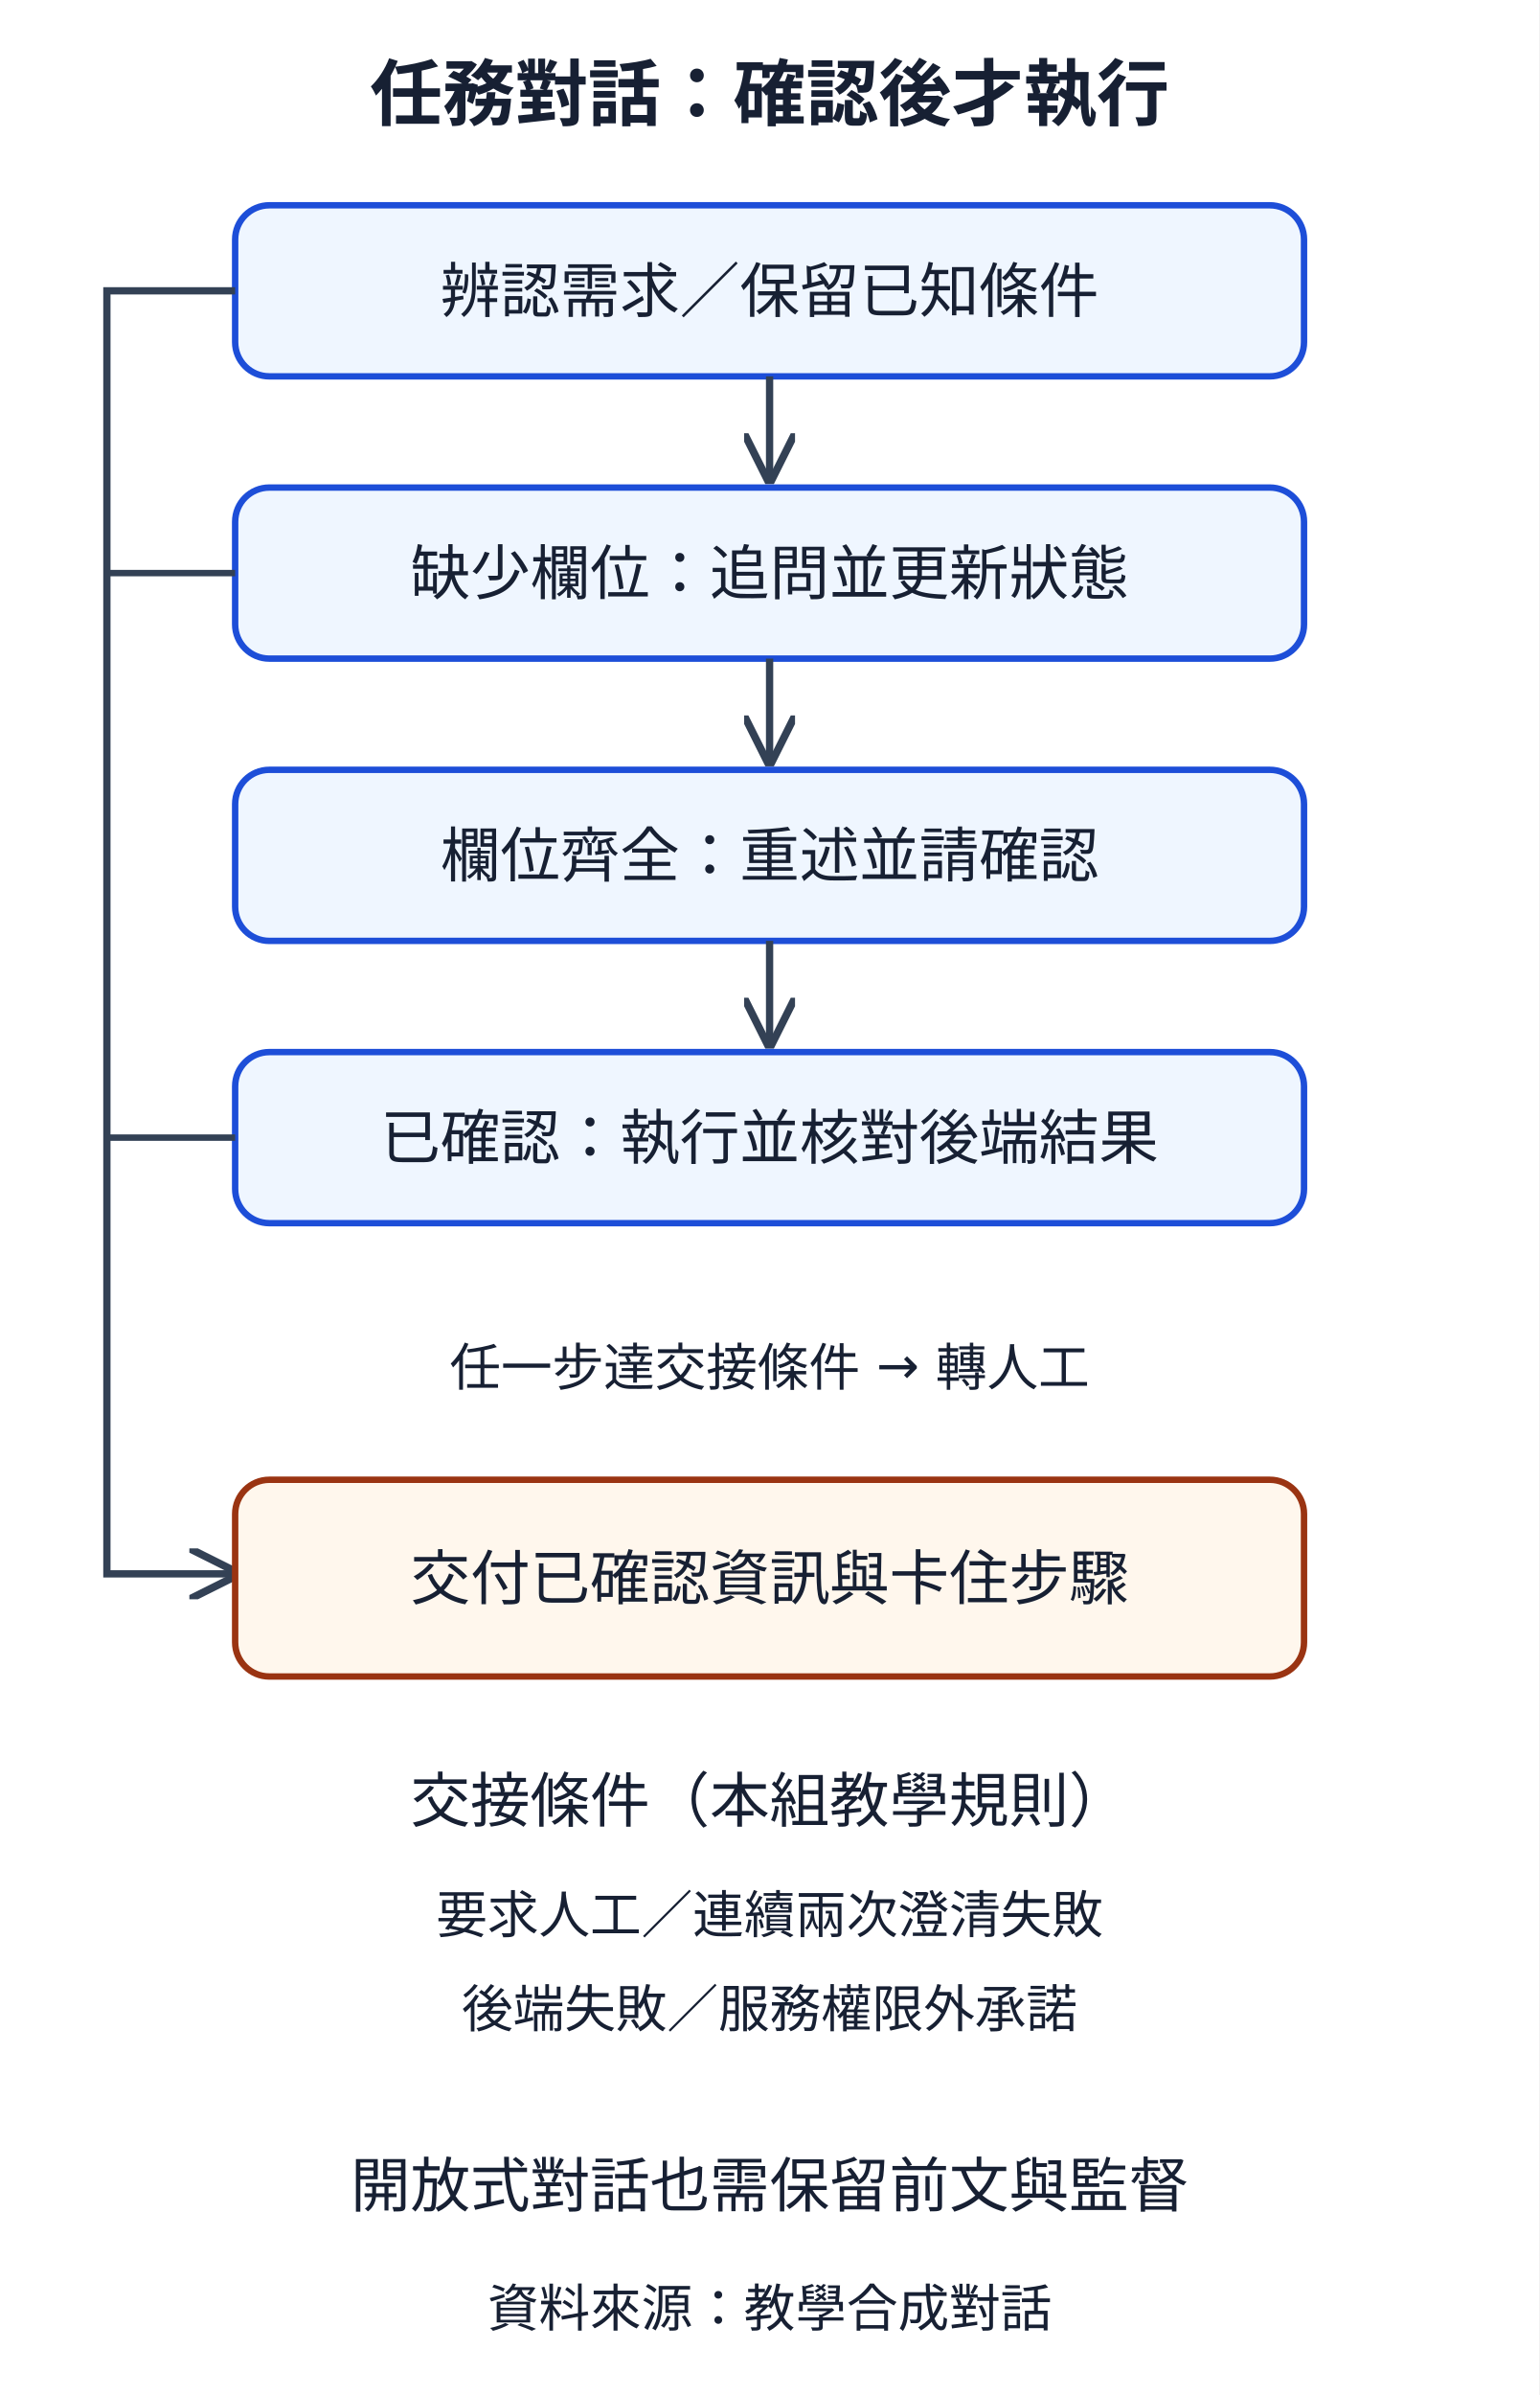
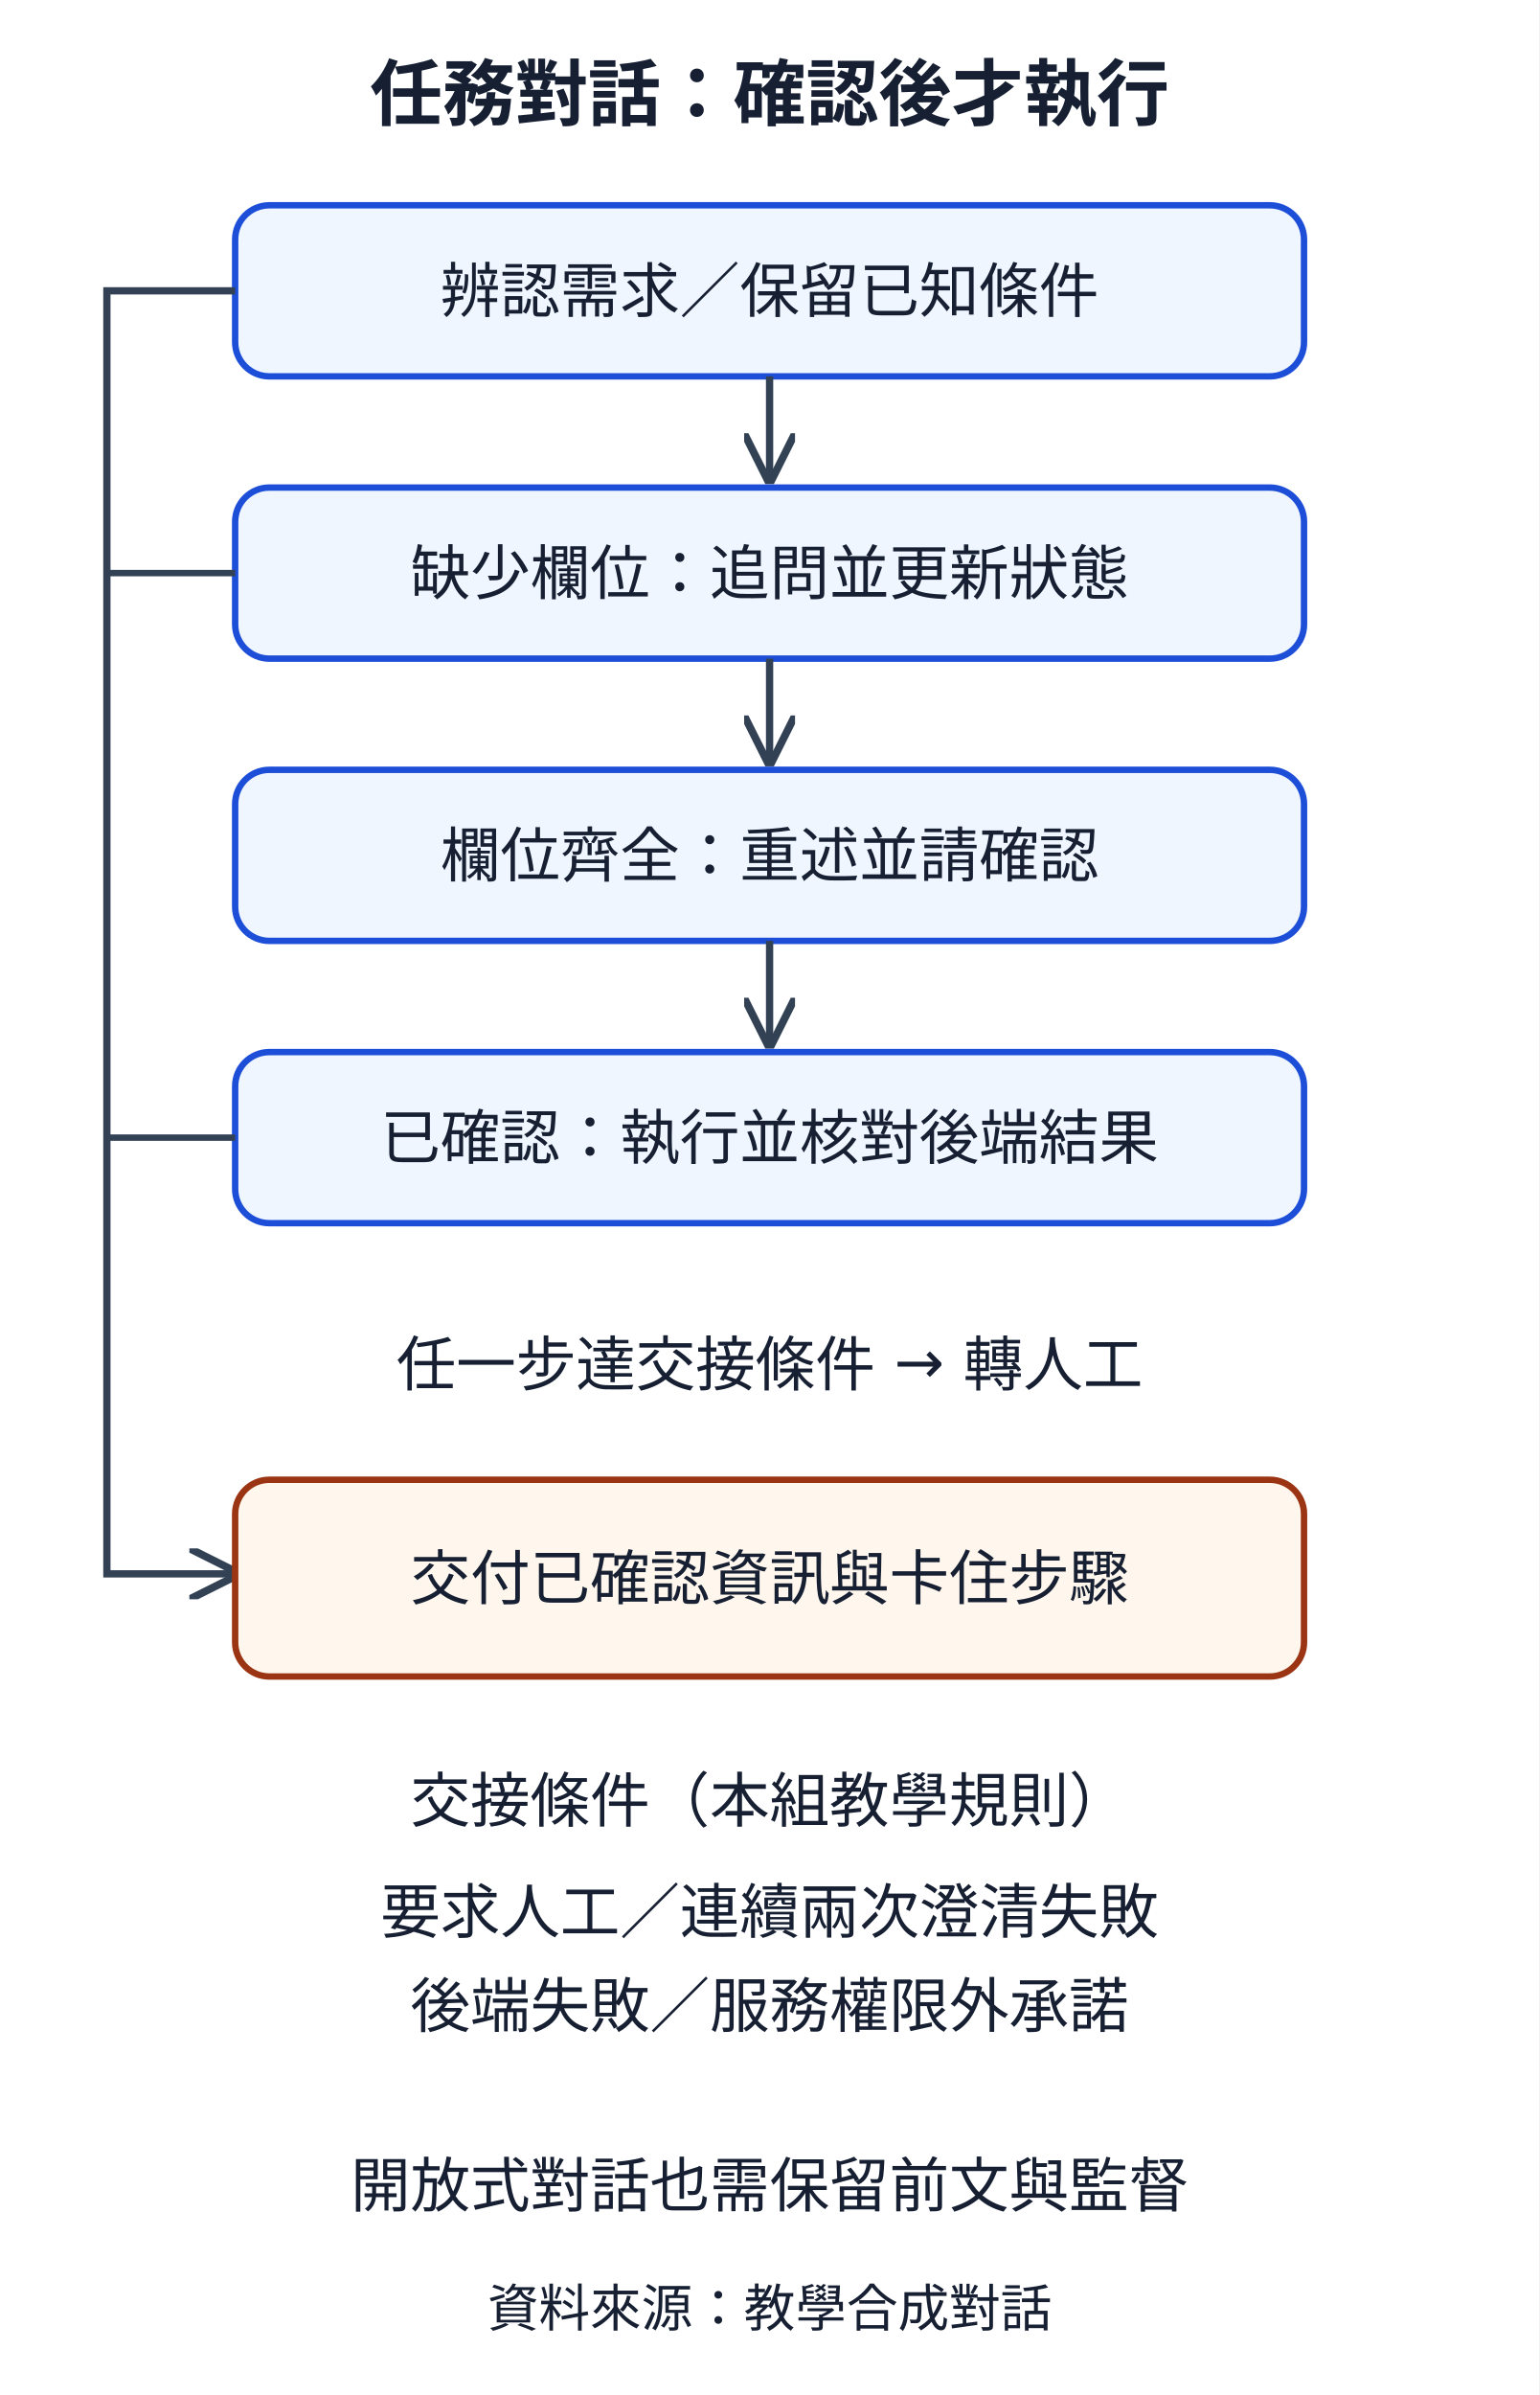
<svg xmlns="http://www.w3.org/2000/svg" width="360" height="560" viewBox="0 0 360 560" role="img" aria-labelledby="title desc">
  <defs>
    <marker id="arrow" viewBox="0 0 10 10" refX="9" refY="5" markerWidth="7" markerHeight="7" orient="auto-start-reverse">
      <path d="M0 0L10 5L0 10" fill="none" stroke="#334155" stroke-width="1.5" />
    </marker>
  </defs>
  <style>text{font-family:system-ui,'Microsoft JhengHei',sans-serif;fill:#172033;font-size:14px}.small{font-size:12px}.title{font-size:17px;font-weight:700}.box{fill:#eff6ff;stroke:#1d4ed8;stroke-width:1.5}.warning{fill:#fff7ed;stroke:#9a3412;stroke-width:1.5}.edge{fill:none;stroke:#334155;stroke-width:1.7;marker-end:url(#arrow)}</style>
  <rect width="360" height="560" fill="#fff" />
  <text x="180" y="28" text-anchor="middle" class="title">任務對話：確認後才執行</text>
  <rect x="55" y="48" width="250" height="40" rx="8" class="box" />
  <text x="180" y="73" text-anchor="middle" class="">辨認需求／保留已知條件</text>
  <path d="M180 88V112" class="edge" />
  <rect x="55" y="114" width="250" height="40" rx="8" class="box" />
  <text x="180" y="139" text-anchor="middle" class="">缺少欄位：追問並更新狀態</text>
  <path d="M180 154V178" class="edge" />
  <rect x="55" y="180" width="250" height="40" rx="8" class="box" />
  <text x="180" y="205" text-anchor="middle" class="">欄位齊全：重述並請確認</text>
  <path d="M180 220V244" class="edge" />
  <rect x="55" y="246" width="250" height="40" rx="8" class="box" />
  <text x="180" y="271" text-anchor="middle" class="">已確認：執行並核對後端結果</text>
  <path d="M55 68H25V368H55" class="edge" />
  <path d="M55 134H25M55 266H25" fill="none" stroke="#334155" stroke-width="1.5" />
-   <text x="180" y="324" text-anchor="middle" class="small">任一步達交接條件 → 轉人工</text>
+   <text x="180" y="324" text-anchor="middle" class="">任一步達交接條件 → 轉人工</text>
  <rect x="55" y="346" width="250" height="46" rx="8" class="warning" />
  <text x="180" y="374" text-anchor="middle" class="">交付已確認資訊與卡住步驟</text>
  <text x="180" y="426" text-anchor="middle" class="">交接條件（本組教學規則）</text>
-   <text x="180" y="452" text-anchor="middle" class="small">要求人工／連續兩次澄清失敗</text>
-   <text x="180" y="474" text-anchor="middle" class="small">後端失敗／服務權限外承諾</text>
+   <text x="180" y="452" text-anchor="middle" class="">要求人工／連續兩次澄清失敗</text>
+   <text x="180" y="474" text-anchor="middle" class="">後端失敗／服務權限外承諾</text>
  <text x="180" y="516" text-anchor="middle" class="">開放式對話也需保留前文與監督</text>
  <text x="180" y="544" text-anchor="middle" class="small">資料來源：教學合成對話</text>
</svg>
